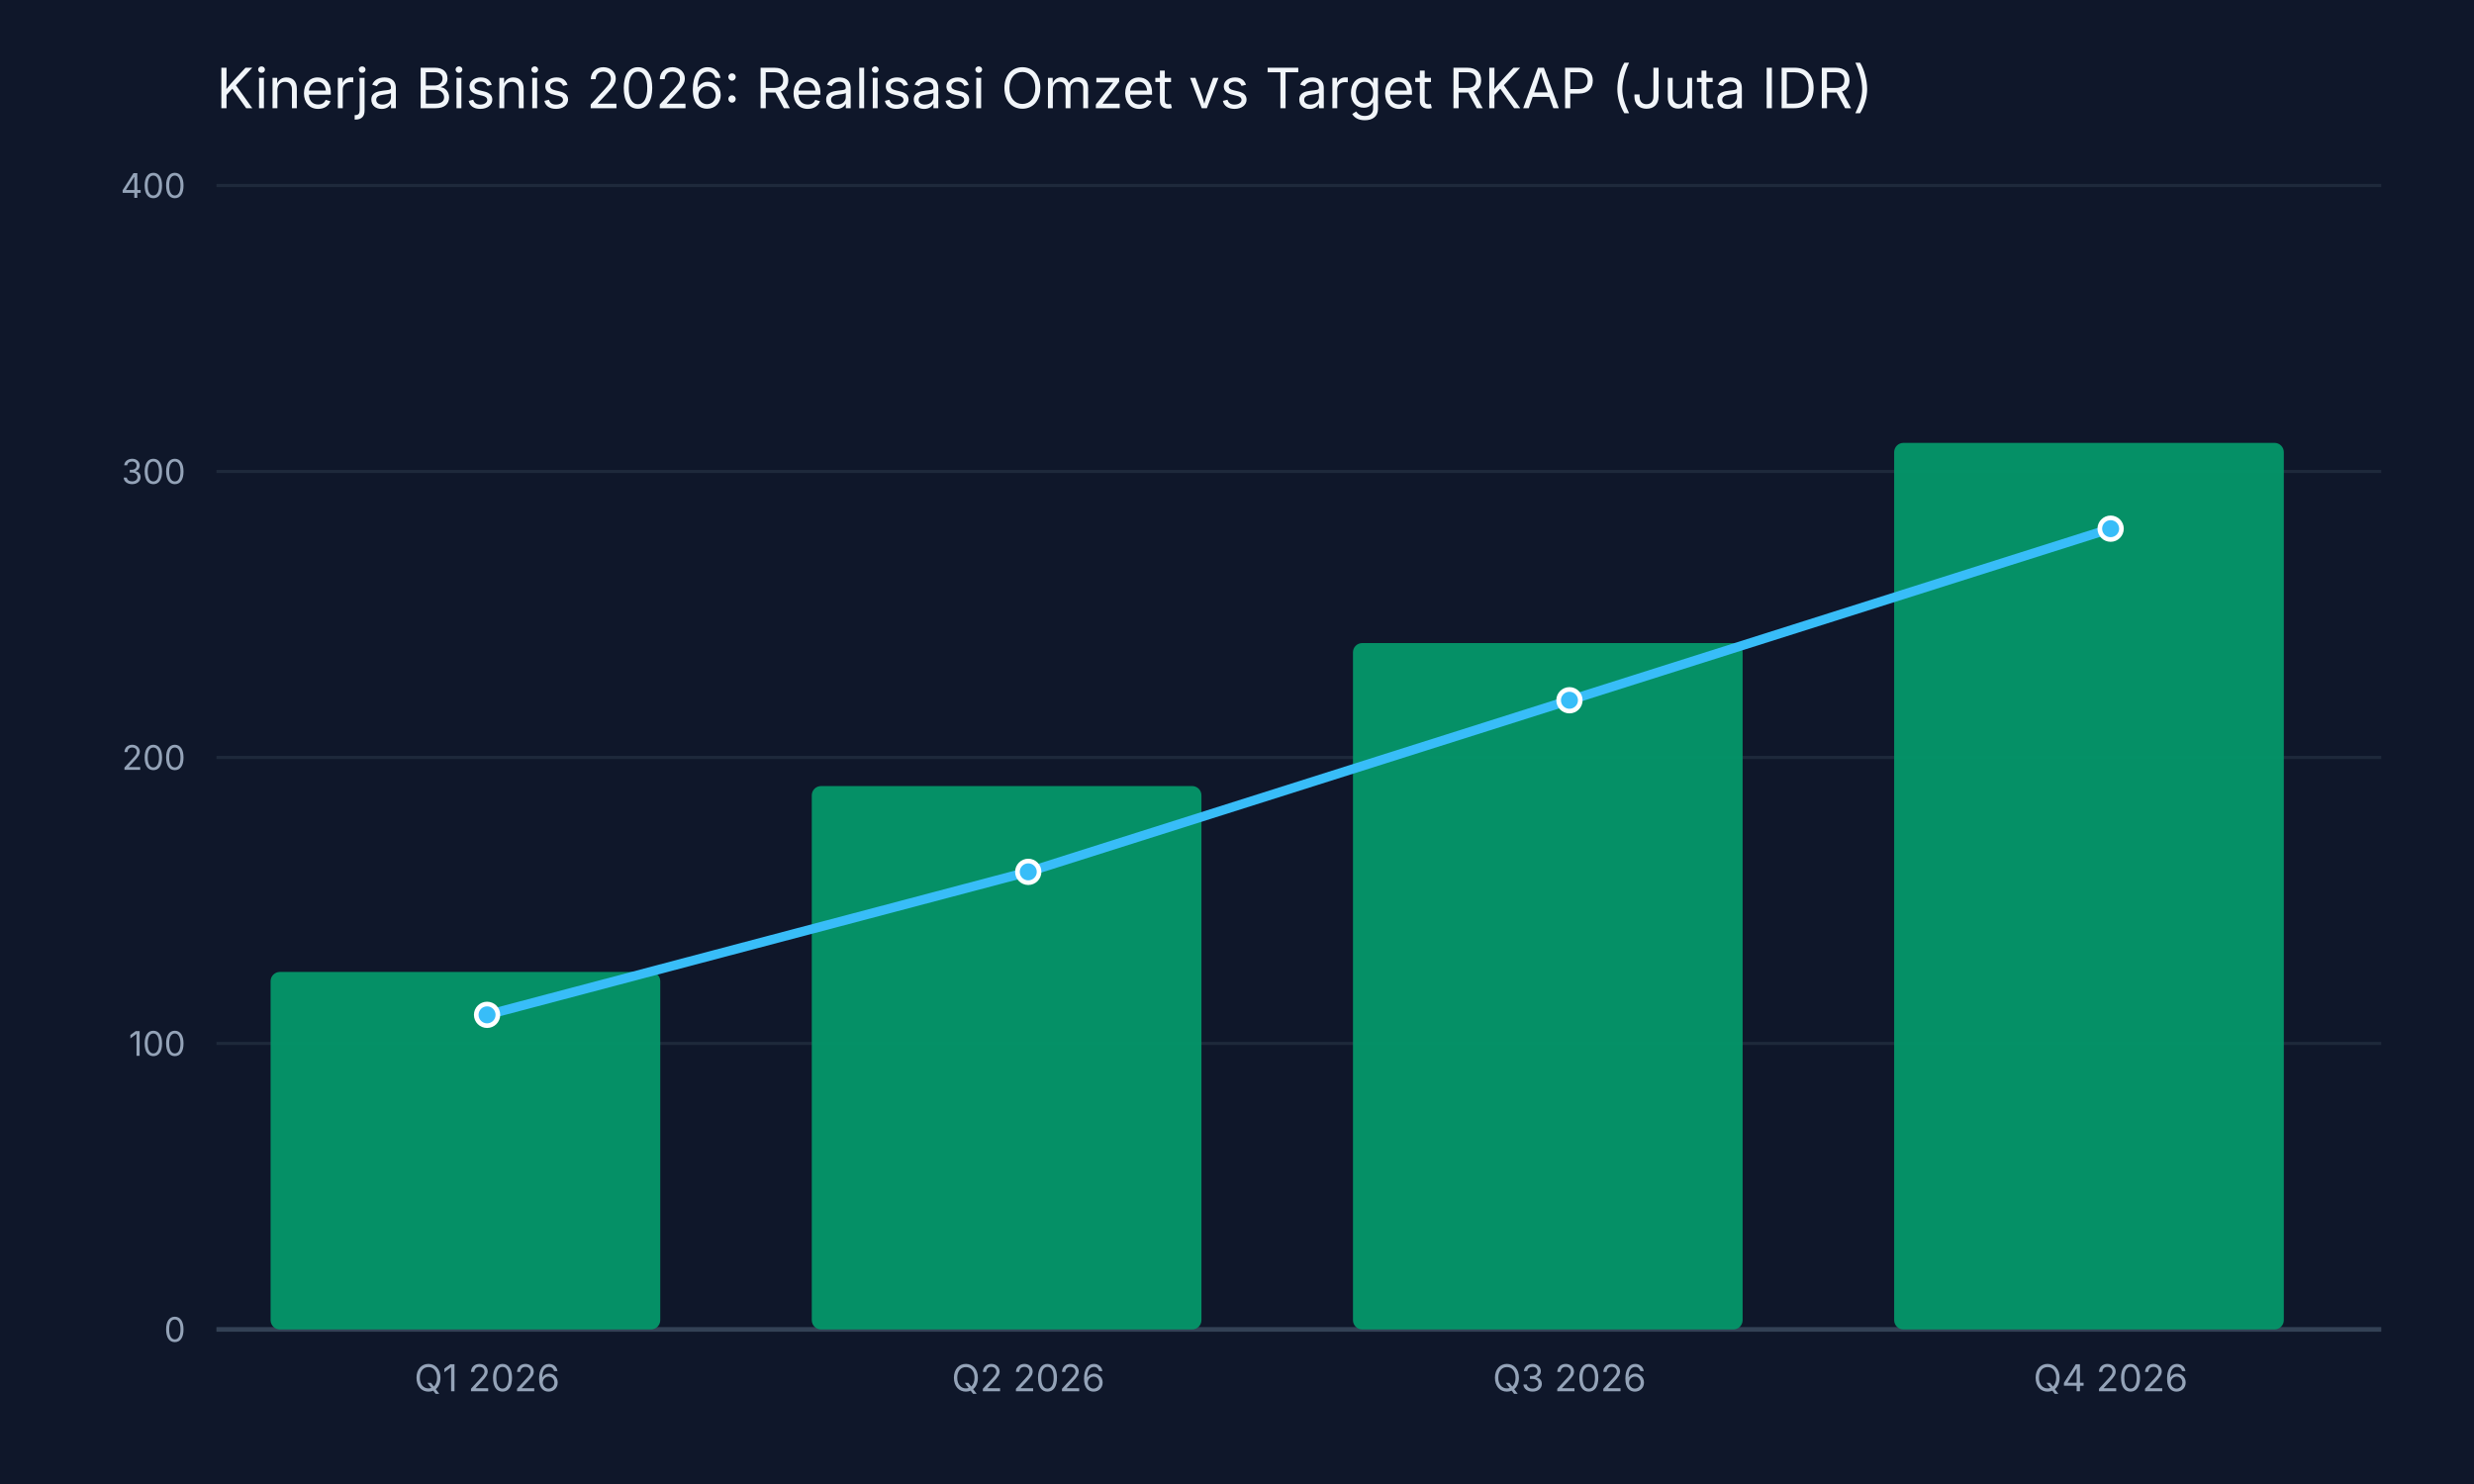
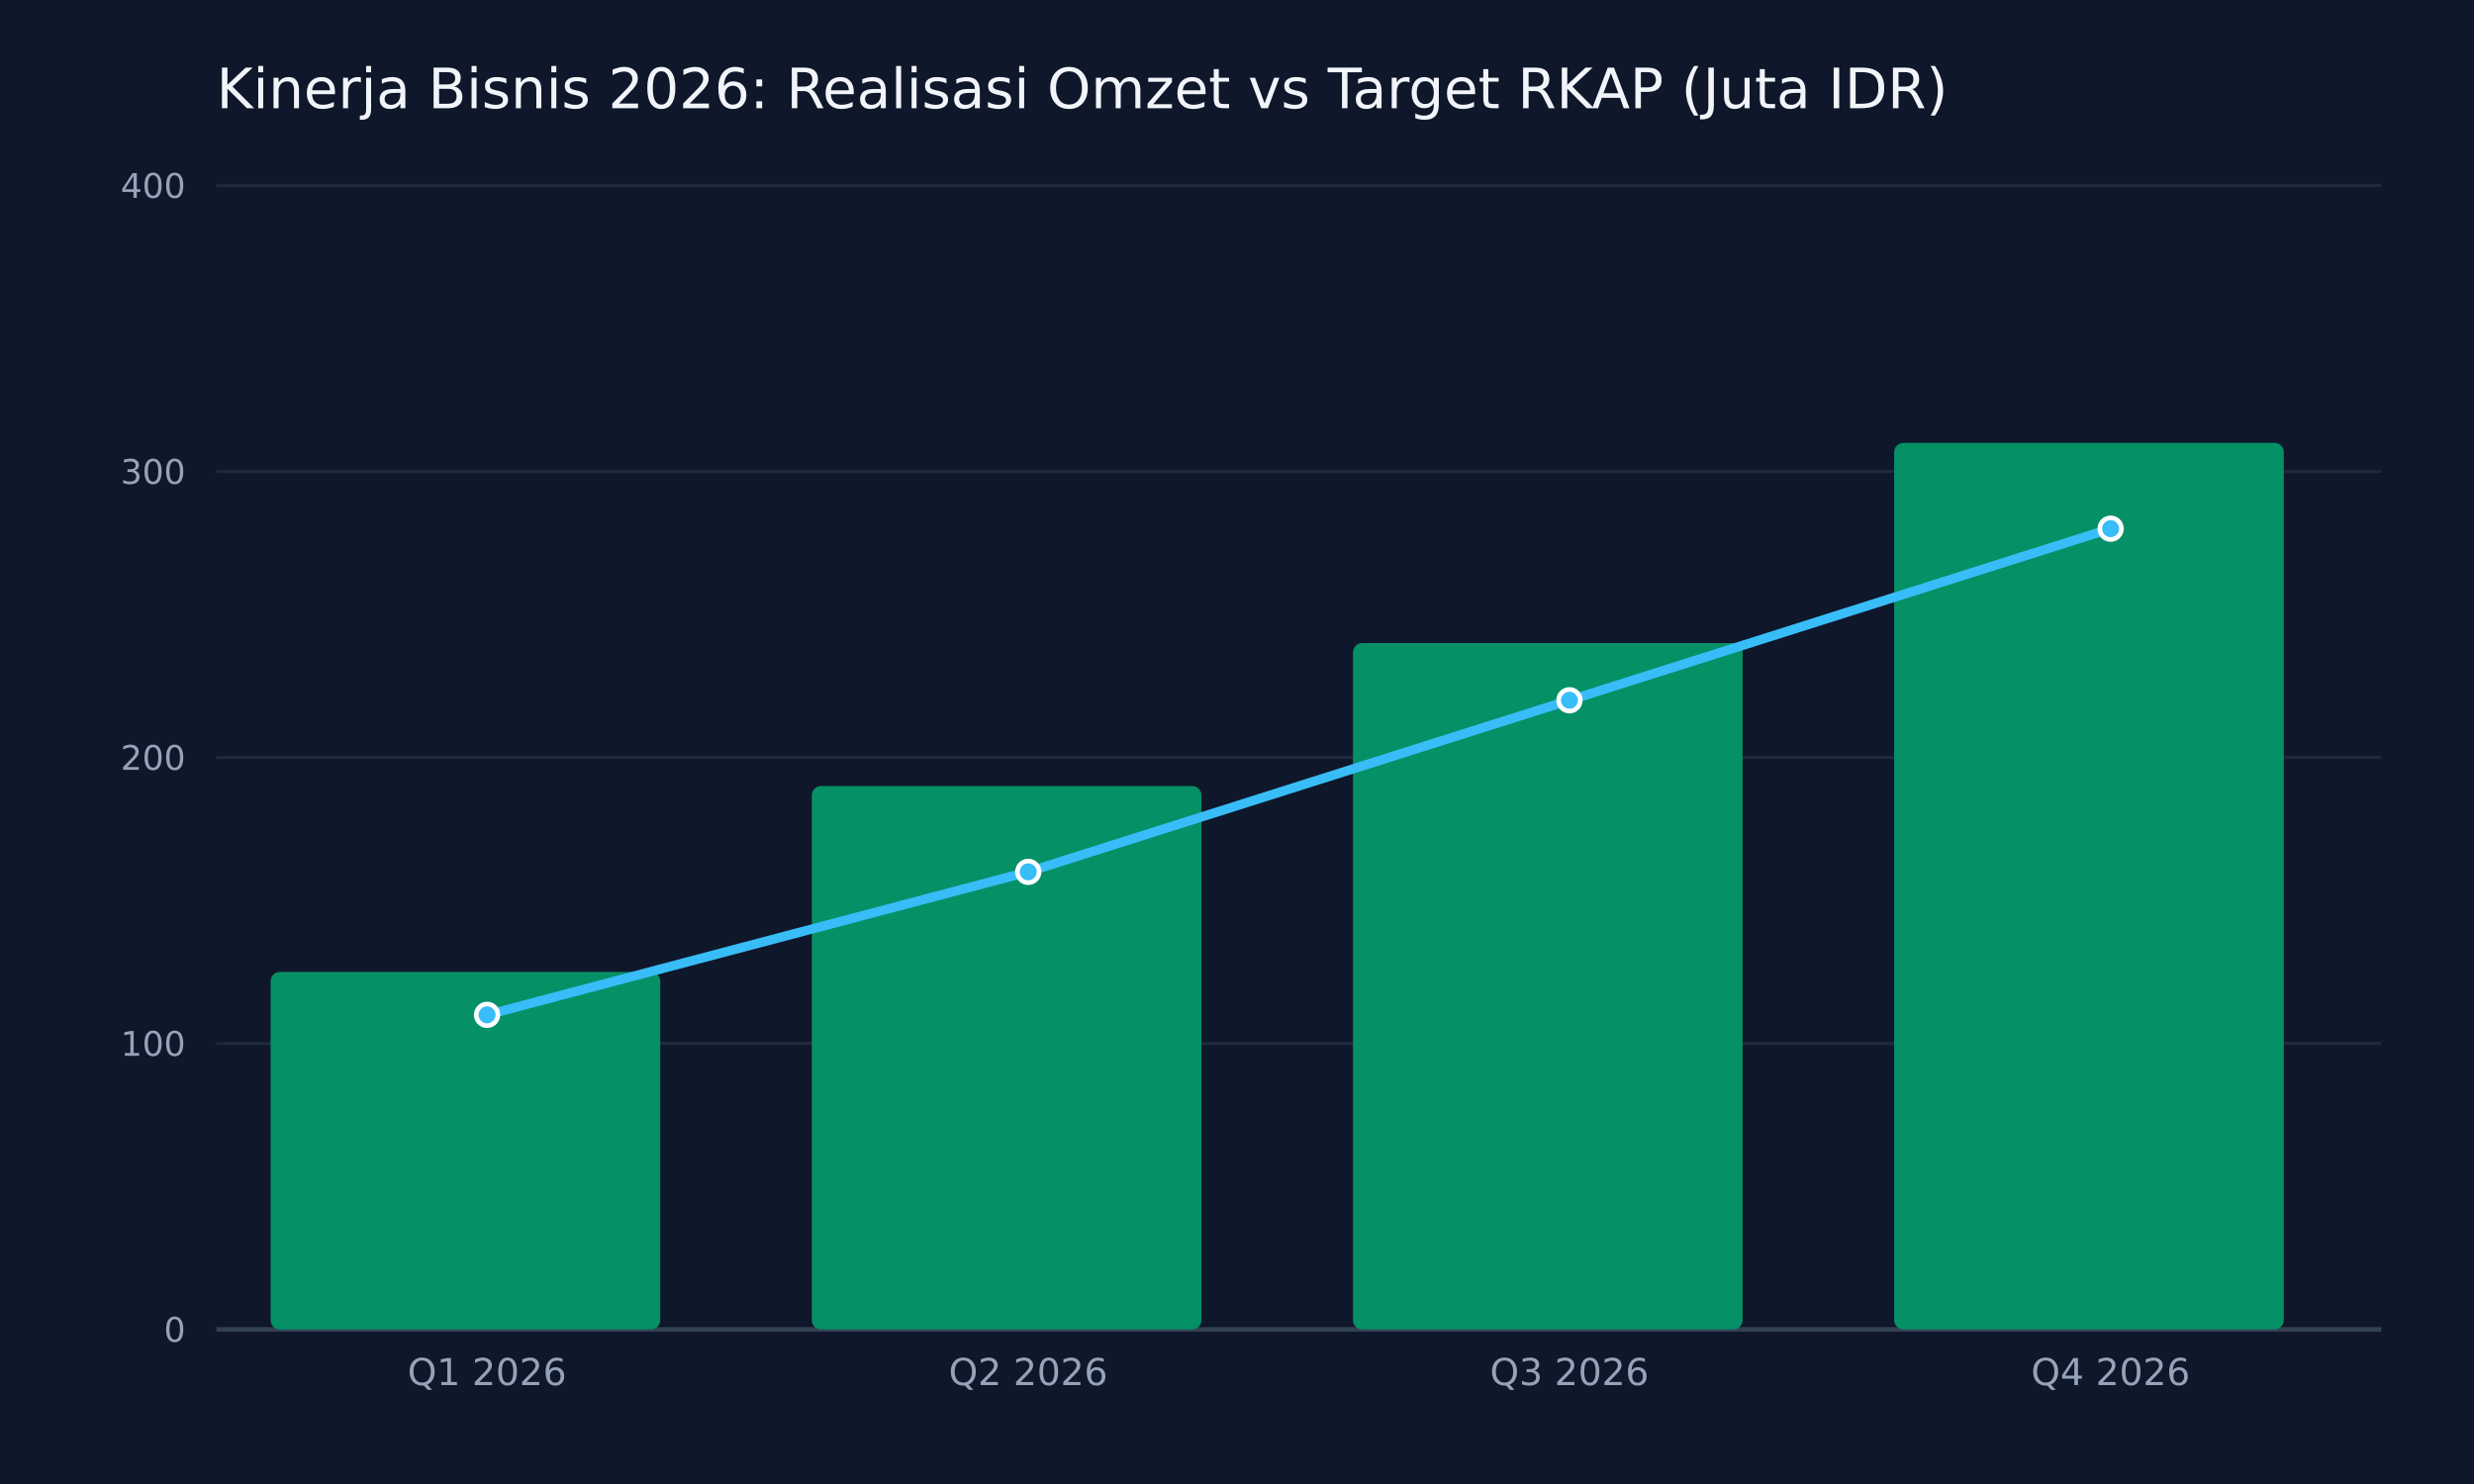
<svg xmlns="http://www.w3.org/2000/svg" width="800" height="480">
  <rect x="0" y="0" width="800" height="480" fill="#0F172A" />
-   <text x="70" y="35" font-family="Inter, Roboto, Arial, sans-serif" font-size="18" text-anchor="start" fill="#F1F5F9">Kinerja Bisnis 2026: Realisasi Omzet vs Target RKAP (Juta IDR)</text>
+   <text x="70" y="35" font-family="'DejaVu Sans', sans-serif" font-size="18" text-anchor="start" fill="#F1F5F9">Kinerja Bisnis 2026: Realisasi Omzet vs Target RKAP (Juta IDR)</text>
  <line x1="70" y1="430" x2="770" y2="430" stroke="#1E293B" stroke-width="1" />
-   <text x="60" y="434" font-family="Inter, Roboto, Arial, sans-serif" font-size="11" text-anchor="end" fill="#94A3B8">0</text>
+   <text x="60" y="434" font-family="'DejaVu Sans', sans-serif" font-size="11" text-anchor="end" fill="#94A3B8">0</text>
  <line x1="70" y1="337.5" x2="770" y2="337.5" stroke="#1E293B" stroke-width="1" />
-   <text x="60" y="341.5" font-family="Inter, Roboto, Arial, sans-serif" font-size="11" text-anchor="end" fill="#94A3B8">100</text>
+   <text x="60" y="341.5" font-family="'DejaVu Sans', sans-serif" font-size="11" text-anchor="end" fill="#94A3B8">100</text>
  <line x1="70" y1="245" x2="770" y2="245" stroke="#1E293B" stroke-width="1" />
-   <text x="60" y="249" font-family="Inter, Roboto, Arial, sans-serif" font-size="11" text-anchor="end" fill="#94A3B8">200</text>
+   <text x="60" y="249" font-family="'DejaVu Sans', sans-serif" font-size="11" text-anchor="end" fill="#94A3B8">200</text>
  <line x1="70" y1="152.5" x2="770" y2="152.5" stroke="#1E293B" stroke-width="1" />
-   <text x="60" y="156.5" font-family="Inter, Roboto, Arial, sans-serif" font-size="11" text-anchor="end" fill="#94A3B8">300</text>
+   <text x="60" y="156.5" font-family="'DejaVu Sans', sans-serif" font-size="11" text-anchor="end" fill="#94A3B8">300</text>
  <line x1="70" y1="60" x2="770" y2="60" stroke="#1E293B" stroke-width="1" />
-   <text x="60" y="64" font-family="Inter, Roboto, Arial, sans-serif" font-size="11" text-anchor="end" fill="#94A3B8">400</text>
-   <text x="157.5" y="450" font-family="Inter, Roboto, Arial, sans-serif" font-size="12" text-anchor="middle" fill="#94A3B8">Q1 2026</text>
-   <text x="332.5" y="450" font-family="Inter, Roboto, Arial, sans-serif" font-size="12" text-anchor="middle" fill="#94A3B8">Q2 2026</text>
-   <text x="507.5" y="450" font-family="Inter, Roboto, Arial, sans-serif" font-size="12" text-anchor="middle" fill="#94A3B8">Q3 2026</text>
-   <text x="682.5" y="450" font-family="Inter, Roboto, Arial, sans-serif" font-size="12" text-anchor="middle" fill="#94A3B8">Q4 2026</text>
+   <text x="60" y="64" font-family="'DejaVu Sans', sans-serif" font-size="11" text-anchor="end" fill="#94A3B8">400</text>
+   <text x="157.5" y="448" font-family="'DejaVu Sans', sans-serif" font-size="12" text-anchor="middle" fill="#94A3B8">Q1 2026</text>
+   <text x="332.5" y="448" font-family="'DejaVu Sans', sans-serif" font-size="12" text-anchor="middle" fill="#94A3B8">Q2 2026</text>
+   <text x="507.5" y="448" font-family="'DejaVu Sans', sans-serif" font-size="12" text-anchor="middle" fill="#94A3B8">Q3 2026</text>
+   <text x="682.5" y="448" font-family="'DejaVu Sans', sans-serif" font-size="12" text-anchor="middle" fill="#94A3B8">Q4 2026</text>
  <line x1="70" y1="430" x2="770" y2="430" stroke="#334155" stroke-width="1.5" />
  <rect x="87.5" y="314.375" width="126" height="115.625" rx="3" ry="3" fill="#059669" fill-opacity="0.95" />
  <rect x="262.5" y="254.25" width="126" height="175.75" rx="3" ry="3" fill="#059669" fill-opacity="0.95" />
  <rect x="437.5" y="208" width="126" height="222" rx="3" ry="3" fill="#059669" fill-opacity="0.95" />
  <rect x="612.5" y="143.25" width="126" height="286.75" rx="3" ry="3" fill="#059669" fill-opacity="0.95" />
  <path d="M157.5 328.25 L332.5 282 L507.5 226.5 L682.5 171" fill="none" stroke="#38BDF8" stroke-width="3" />
  <circle cx="157.5" cy="328.25" r="3.5" fill="#38BDF8" stroke="#FFFFFF" stroke-width="1.5" />
  <circle cx="332.5" cy="282" r="3.5" fill="#38BDF8" stroke="#FFFFFF" stroke-width="1.5" />
  <circle cx="507.5" cy="226.5" r="3.5" fill="#38BDF8" stroke="#FFFFFF" stroke-width="1.5" />
  <circle cx="682.5" cy="171" r="3.5" fill="#38BDF8" stroke="#FFFFFF" stroke-width="1.5" />
</svg>
